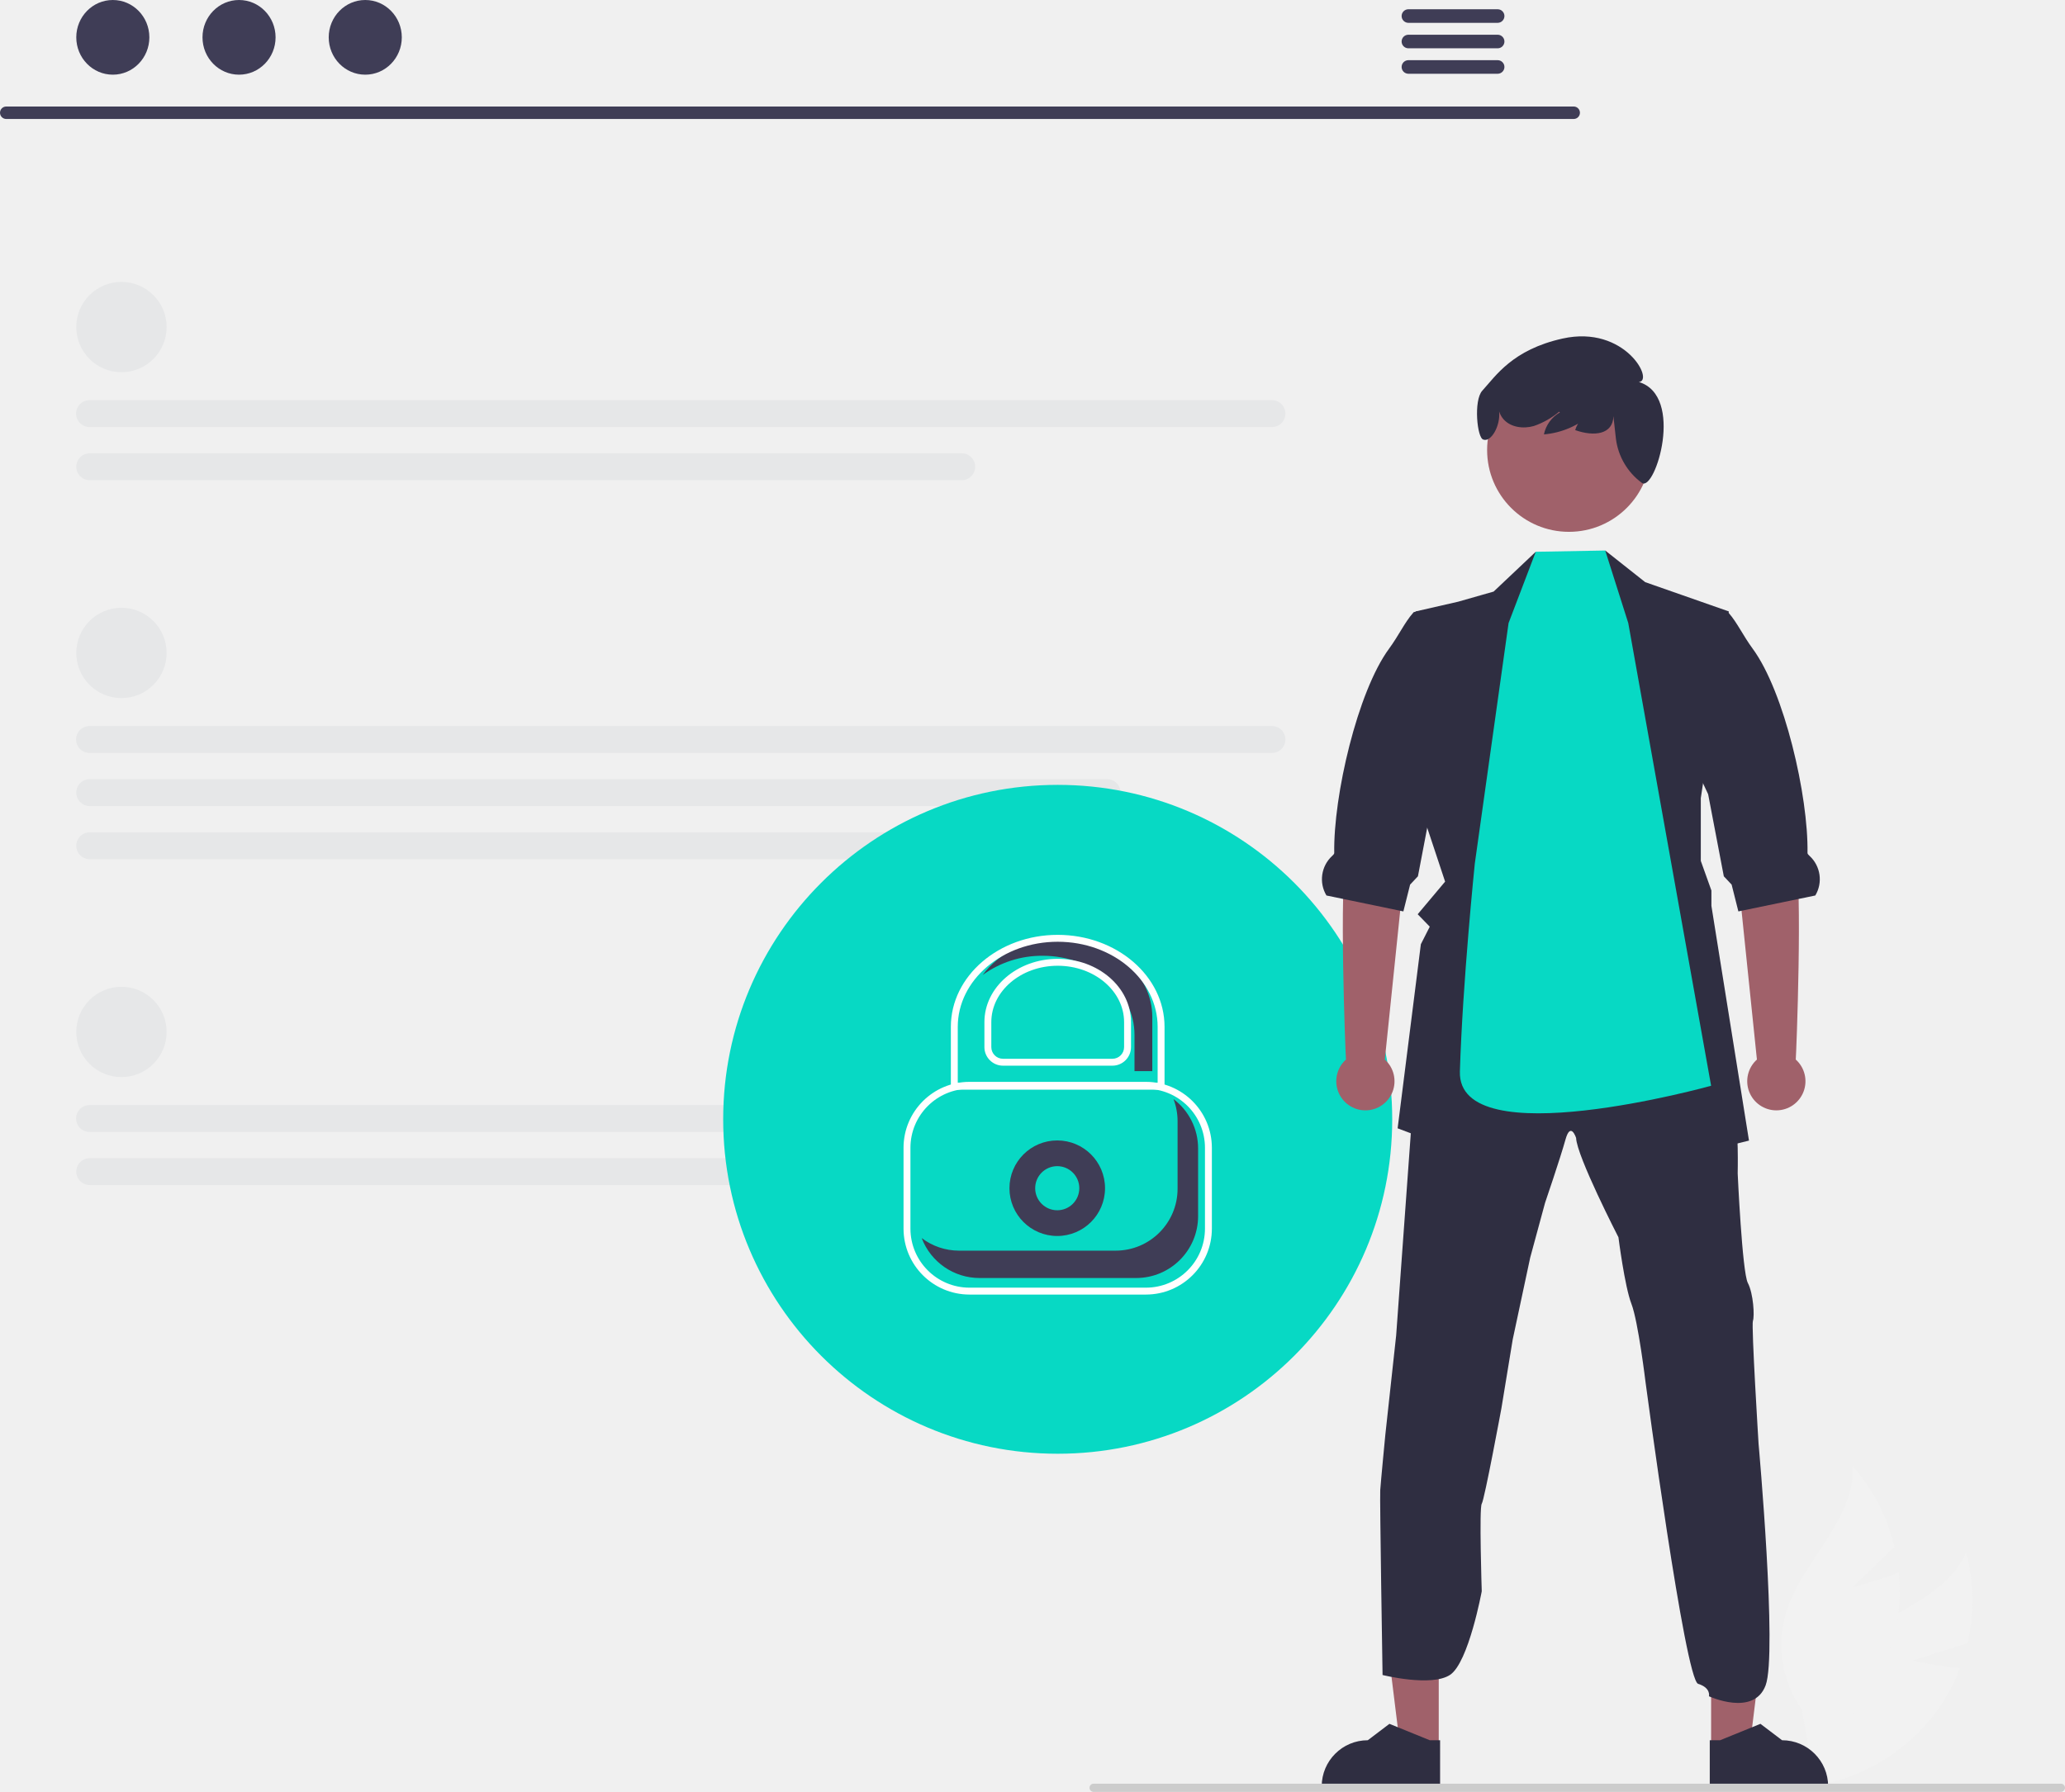
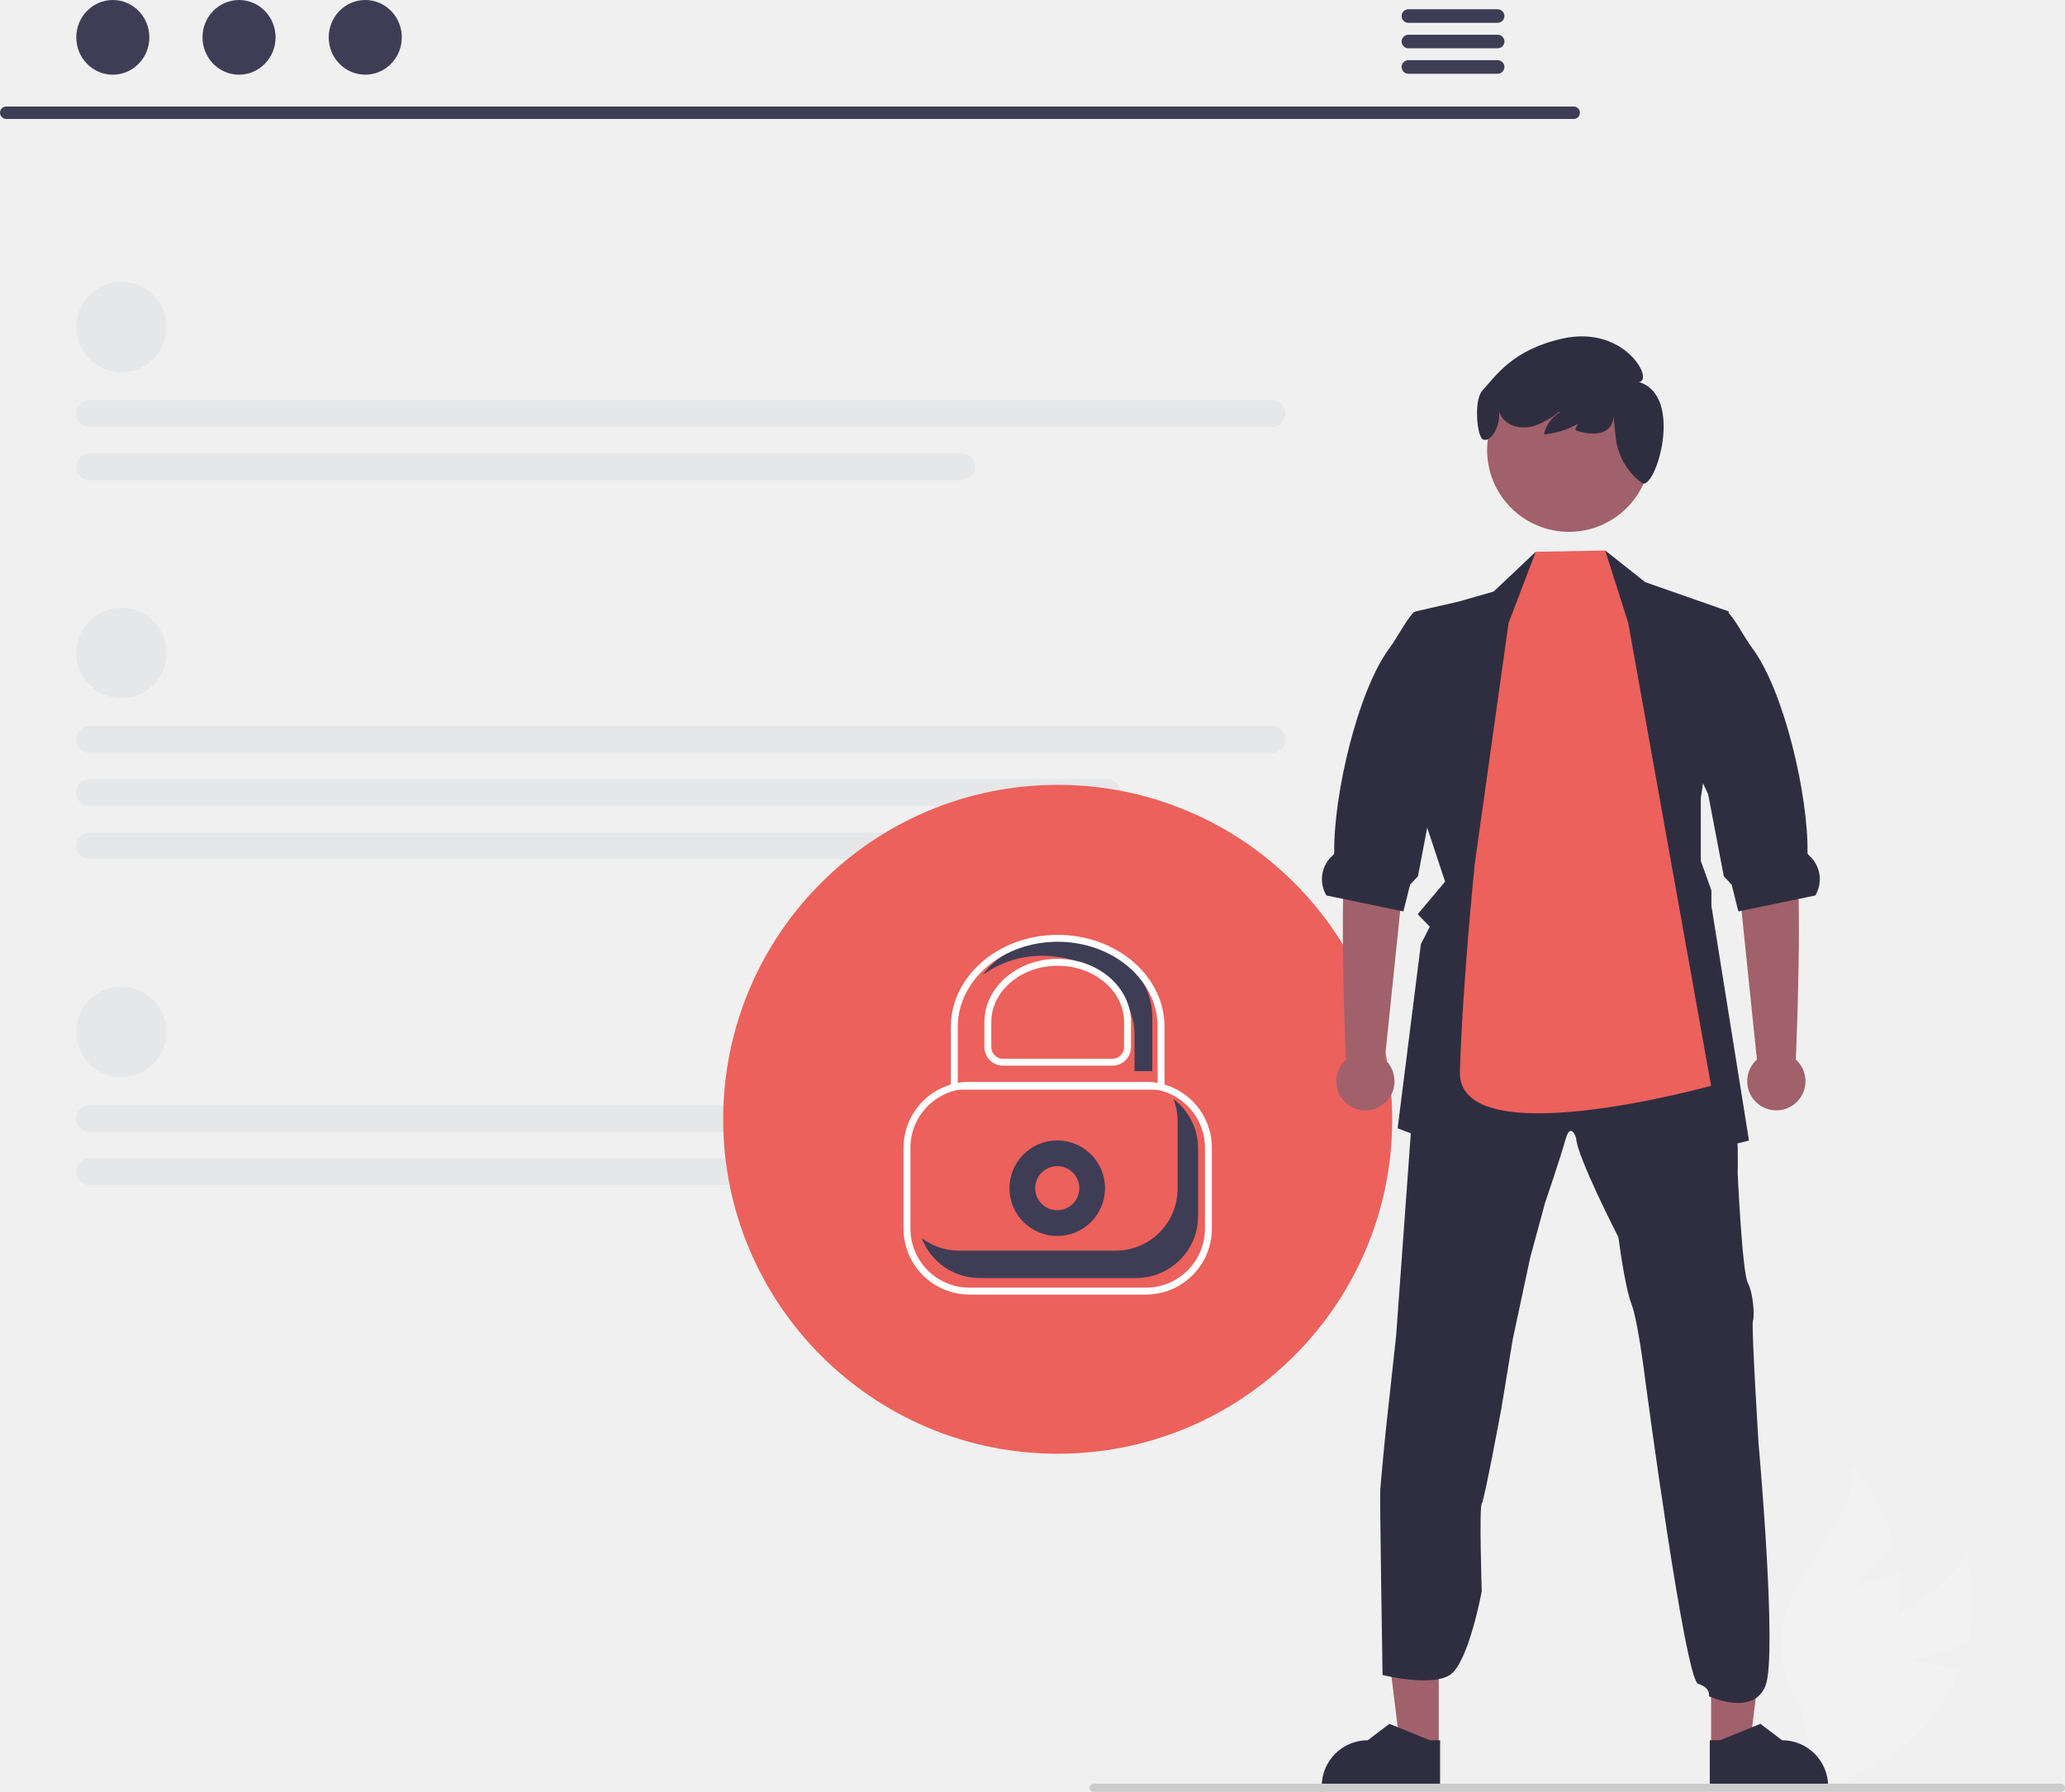
<svg xmlns="http://www.w3.org/2000/svg" data-name="Layer 1" width="100%" height="auto" viewBox="0 0 598.383 519.366">
  <path d="M854.374,671.404l16.119-5.113a54.561,54.561,0,0,0-.388-26.249c-6.476,14.399-25.475,17.926-36.3,29.419a32.819,32.819,0,0,0-8.395,27.179l-3.391,11.504a54.994,54.994,0,0,0,40.024-22.767,53.121,53.121,0,0,0,6.224-11.783C861.392,672.906,854.374,671.404,854.374,671.404Z" transform="translate(-300.3448 -190.0594)" fill="#f2f2f2" />
  <path d="M837.15,650.132l12.147-11.765A54.561,54.561,0,0,0,837.242,615.046c.625,15.775-14.806,27.406-19.369,42.52a32.819,32.819,0,0,0,4.607,28.071l2.095,11.809A54.994,54.994,0,0,0,850.245,659.218a53.121,53.121,0,0,0,.316-13.323C844.101,648.345,837.15,650.132,837.15,650.132Z" transform="translate(-300.3448 -190.0594)" fill="#f2f2f2" />
  <path d="M756.405,224.544H302.112a1.807,1.807,0,0,1,0-3.613H756.405a1.807,1.807,0,0,1,0,3.613Z" transform="translate(-300.3448 -190.0594)" fill="#3f3d56" />
  <ellipse cx="32.692" cy="10.823" rx="10.588" ry="10.823" fill="#3f3d56" />
  <ellipse cx="69.267" cy="10.823" rx="10.588" ry="10.823" fill="#3f3d56" />
  <ellipse cx="105.842" cy="10.823" rx="10.588" ry="10.823" fill="#3f3d56" />
  <path d="M734.384,192.742h-25.981a1.968,1.968,0,0,0,0,3.934h25.981a1.968,1.968,0,0,0,0-3.934Z" transform="translate(-300.3448 -190.0594)" fill="#3f3d56" />
  <path d="M734.384,200.126h-25.981a1.968,1.968,0,0,0,0,3.934h25.981a1.968,1.968,0,0,0,0-3.934Z" transform="translate(-300.3448 -190.0594)" fill="#3f3d56" />
  <path d="M734.384,207.501h-25.981a1.968,1.968,0,0,0,0,3.934h25.981a1.968,1.968,0,0,0,0-3.934Z" transform="translate(-300.3448 -190.0594)" fill="#3f3d56" />
  <circle cx="35.193" cy="94.795" r="13.089" fill="#e6e7e8" />
  <path d="M668.861,313.839H326.347a3.898,3.898,0,1,1,0-7.795h342.514a3.898,3.898,0,1,1,0,7.795Z" transform="translate(-300.3448 -190.0594)" fill="#e6e7e8" />
  <path d="M579.03,329.241H326.347a3.898,3.898,0,0,1,0-7.796H579.03a3.898,3.898,0,1,1,0,7.796Z" transform="translate(-300.3448 -190.0594)" fill="#e6e7e8" />
  <circle cx="35.193" cy="299.1" r="13.089" fill="#e6e7e8" />
  <path d="M668.861,518.144H326.347a3.898,3.898,0,1,1,0-7.795h342.514a4.359,4.359,0,0,1,4.114,4.198A3.849,3.849,0,0,1,668.861,518.144Z" transform="translate(-300.3448 -190.0594)" fill="#e6e7e8" />
  <path d="M579.03,533.546H326.347a3.898,3.898,0,0,1,0-7.796H579.03a3.898,3.898,0,1,1,0,7.796Z" transform="translate(-300.3448 -190.0594)" fill="#e6e7e8" />
  <circle cx="35.193" cy="189.247" r="13.089" fill="#e6e7e8" />
  <path d="M668.861,408.29H326.347a3.898,3.898,0,1,1,0-7.795h342.514a3.898,3.898,0,1,1,0,7.795Z" transform="translate(-300.3448 -190.0594)" fill="#e6e7e8" />
  <path d="M621.163,423.692H326.347a3.898,3.898,0,0,1,0-7.796H621.163a3.898,3.898,0,0,1,0,7.796Z" transform="translate(-300.3448 -190.0594)" fill="#e6e7e8" />
  <path d="M601.153,439.094H326.347a3.898,3.898,0,0,1,0-7.796H601.153a3.898,3.898,0,1,1,0,7.796Z" transform="translate(-300.3448 -190.0594)" fill="#e6e7e8" />
-   <circle cx="306.495" cy="324.421" r="96.934" fill="#07d9c4" />
+   <circle cx="306.495" cy="324.421" r="96.934" fill="#EC615B" />
  <circle cx="306.361" cy="344.393" r="13.848" fill="#3f3d56" />
-   <circle cx="306.361" cy="344.393" r="6.391" fill="#07d9c4" />
+   <circle cx="306.361" cy="344.393" r="6.391" fill="#EC615B" />
  <path d="M632.412,565.278h-51.144a19.123,19.123,0,0,1-19.102-19.101V522.728a19.123,19.123,0,0,1,19.102-19.102h51.144a19.123,19.123,0,0,1,19.101,19.102v23.449A19.122,19.122,0,0,1,632.412,565.278Zm-51.144-59.651a17.121,17.121,0,0,0-17.102,17.102v23.449A17.12,17.12,0,0,0,581.268,563.278h51.144a17.12,17.12,0,0,0,17.101-17.101V522.728a17.121,17.121,0,0,0-17.101-17.102Z" transform="translate(-300.3448 -190.0594)" fill="#fff" />
  <path d="M578.238,552.549h45.395a17.943,17.943,0,0,0,17.943-17.943V514.983a17.863,17.863,0,0,0-1.184-6.365,17.895,17.895,0,0,1,7.131,14.295v19.624a17.943,17.943,0,0,1-17.943,17.943H584.186a17.933,17.933,0,0,1-16.759-11.577A17.84,17.84,0,0,0,578.238,552.549Z" transform="translate(-300.3448 -190.0594)" fill="#3f3d56" />
  <polygon points="416.909 506.542 405.755 506.541 400.448 463.514 416.912 463.515 416.909 506.542" fill="#a0616a" />
  <path d="M717.647,708.238l-34.303-.001v-.434a13.352,13.352,0,0,1,13.352-13.351h.001l6.266-4.754,11.691,4.754,2.994 0Z" transform="translate(-300.3448 -190.0594)" fill="#2f2e41" />
  <polygon points="495.838 506.542 506.993 506.541 512.3 463.514 495.836 463.515 495.838 506.542" fill="#a0616a" />
  <path d="M795.79,708.238l34.303-.001v-.434a13.352,13.352,0,0,0-13.352-13.351h-.001l-6.266-4.754L798.784,694.452l-2.994 0Z" transform="translate(-300.3448 -190.0594)" fill="#2f2e41" />
  <path d="M700.302,621.955c.165-2.455,1.475-16.033,1.475-16.033l3.138-28.795,5.53-76.328.361-4.997,28.967-5.561,19.798-9.491,23.531,7.522,18.323,6.871s.031,2.941.173,6.495c.188,4.651.518,10.354,1.302,11.836,1.31,2.62.98,16.684.98,16.684s1.302,28.614,2.941,31.752,1.969,9.671,1.475,10.981,1.639,35.674,1.639,35.674,5.476,60.811,2.04,69.98-16.418,3.163-16.418,3.163.627-2.447-3.138-3.6-15.233-87.38-15.233-87.38-2.133-17.68-4.094-22.747-3.765-19.304-3.765-19.304-12.111-23.563-12.268-28.802c0,0-1.584-4.902-3.083.494s-5.914,18.323-5.914,18.323l-4.306,15.876L738.69,578.289l-3.279,19.97s-4.91,26.504-5.695,27.649,0,25.359,0,25.359-3.796,20.621-9.162,24.222-19.58.057-19.58.057S700.137,624.411,700.302,621.955Z" transform="translate(-300.3448 -190.0594)" fill="#2f2e41" />
  <polygon points="412.315 236.13 418.755 255.528 410.809 264.987 414.308 268.588 411.727 273.678 404.997 327.032 441.894 341.025 454.319 325.447 464.116 341.025 506.81 330.593 495.922 262.556 495.922 258.108 492.848 249.519 492.848 231.337 500.966 177.215 476.736 168.728 465.151 159.559 461.402 172.454 445.44 169.615 445.024 159.927 432.811 171.466 422.527 174.399 410.213 177.215 408.644 181.137 411.781 180.353 411.272 231.377 412.315 236.13" fill="#2f2e41" />
  <path d="M701.631,497.164l6.197-59.982,1.636-24.687L692.119,409.359s.687,17.652-1.585,27.611c-2.242,9.828-.297,58.877-.159,60.188a8.439,8.439,0,1,0,11.256.005Z" transform="translate(-300.3448 -190.0594)" fill="#a0616a" />
  <path d="M684.713,449.611l4.824.996,16.55,3.428.918.188,1.953-7.765,2.267-2.416,4.314-22.606.227-1.177,6.518-13.931,4.51-41.87-16.77,3.012c-.086.086-.165.18-.243.275-2.408,2.73-4.126,6.526-6.934,10.346-9.138,12.432-16.15,42.639-15.875,59.189.008.267-.267.557-.596.855A9.18,9.18,0,0,0,684.713,449.611Z" transform="translate(-300.3448 -190.0594)" fill="#2f2e41" />
  <path d="M809.453,497.164l-6.197-59.982-1.636-24.687,17.345-3.136s-.687,17.652,1.585,27.611c2.242,9.828.297,58.877.159,60.188a8.439,8.439,0,1,1-11.256.005Z" transform="translate(-300.3448 -190.0594)" fill="#a0616a" />
  <path d="M826.372,449.611l-4.824.996-16.55,3.428-.918.188-1.953-7.765-2.267-2.416L795.545,421.436l-.227-1.177-6.518-13.931,1.49-41.87,10.77,3.012c.086.086.165.18.243.275,2.408,2.73,4.126,6.526,6.934,10.346,9.138,12.432,16.15,42.639,15.875,59.189-.008.267.267.557.596.855A9.18,9.18,0,0,1,826.372,449.611Z" transform="translate(-300.3448 -190.0594)" fill="#2f2e41" />
-   <path d="M737.489,370.654l7.88-20.667,20.127-.369,6.679,21.036,24.006,134.104s-73.544,20.481-72.798-4.138c.784-25.885,4.323-60.268,4.323-60.268Z" transform="translate(-300.3448 -190.0594)" fill="#07d9c4" />
+   <path d="M737.489,370.654l7.88-20.667,20.127-.369,6.679,21.036,24.006,134.104s-73.544,20.481-72.798-4.138c.784-25.885,4.323-60.268,4.323-60.268Z" transform="translate(-300.3448 -190.0594)" fill="#EC615B" />
  <circle cx="454.637" cy="130.437" r="23.71" fill="#a0616a" />
  <path d="M729.874,303.296c3.86-4.201,8.688-11.892,23.312-15.121,18.07-3.991,26.609,12.334,22.052,12.601,13.325,4.035,4.765,31.611.945,29.298A1.125,1.125,0,0,1,776.089,330,18.77,18.77,0,0,1,768.592,317.193l-.725-6.525c-.104,5.309-5.53,6.012-11.074,4.056a6.955,6.955,0,0,1,4.914-4.838,23.786,23.786,0,0,1-13.971,6.079,9.511,9.511,0,0,1,4.625-6.364l-.219-.215a22.85,22.85,0,0,1-7.33,4.15c-3.056.876-6.718.402-8.812-1.99a6.5,6.5,0,0,1-1.252-2.254c.453,4.205-2.368,9.004-4.558,8.18C728.367,317.118,727.304,306.093,729.874,303.296Z" transform="translate(-300.3448 -190.0594)" fill="#2f2e41" />
  <path d="M898.727,708.235a1.186,1.186,0,0,1-1.19,1.19h-280.29a1.19,1.19,0,0,1,0-2.38h280.29A1.187,1.187,0,0,1,898.727,708.235Z" transform="translate(-300.3448 -190.0594)" fill="#ccc" />
  <path d="M607.627,461.922c-9.481,0-17.815,4.292-22.533,10.735a29.121,29.121,0,0,1,17.373-5.574c14.682,0,26.626,10.284,26.626,22.925v10.508h5.16v-15.668C634.253,472.206,622.308,461.922,607.627,461.922Z" transform="translate(-300.3448 -190.0594)" fill="#3f3d56" />
  <path d="M637.798,505.893h-61.918V487.675c0-14.698,13.888-26.656,30.959-26.656s30.959,11.958,30.959,26.656Zm-59.918-2h57.918V487.675c0-13.596-12.991-24.656-28.959-24.656s-28.959,11.061-28.959,24.656Z" transform="translate(-300.3448 -190.0594)" fill="#fff" />
  <path d="M622.697,498.938H590.982a5.388,5.388,0,0,1-5.381-5.382v-7.25c0-10.108,9.528-18.332,21.239-18.332s21.239,8.224,21.239,18.332v7.25A5.388,5.388,0,0,1,622.697,498.938Zm-15.857-28.964c-10.608,0-19.239,7.326-19.239,16.332v7.25a3.385,3.385,0,0,0,3.381,3.382h31.715a3.385,3.385,0,0,0,3.381-3.382v-7.25C626.078,477.3,617.448,469.974,606.839,469.974Z" transform="translate(-300.3448 -190.0594)" fill="#fff" />
</svg>
